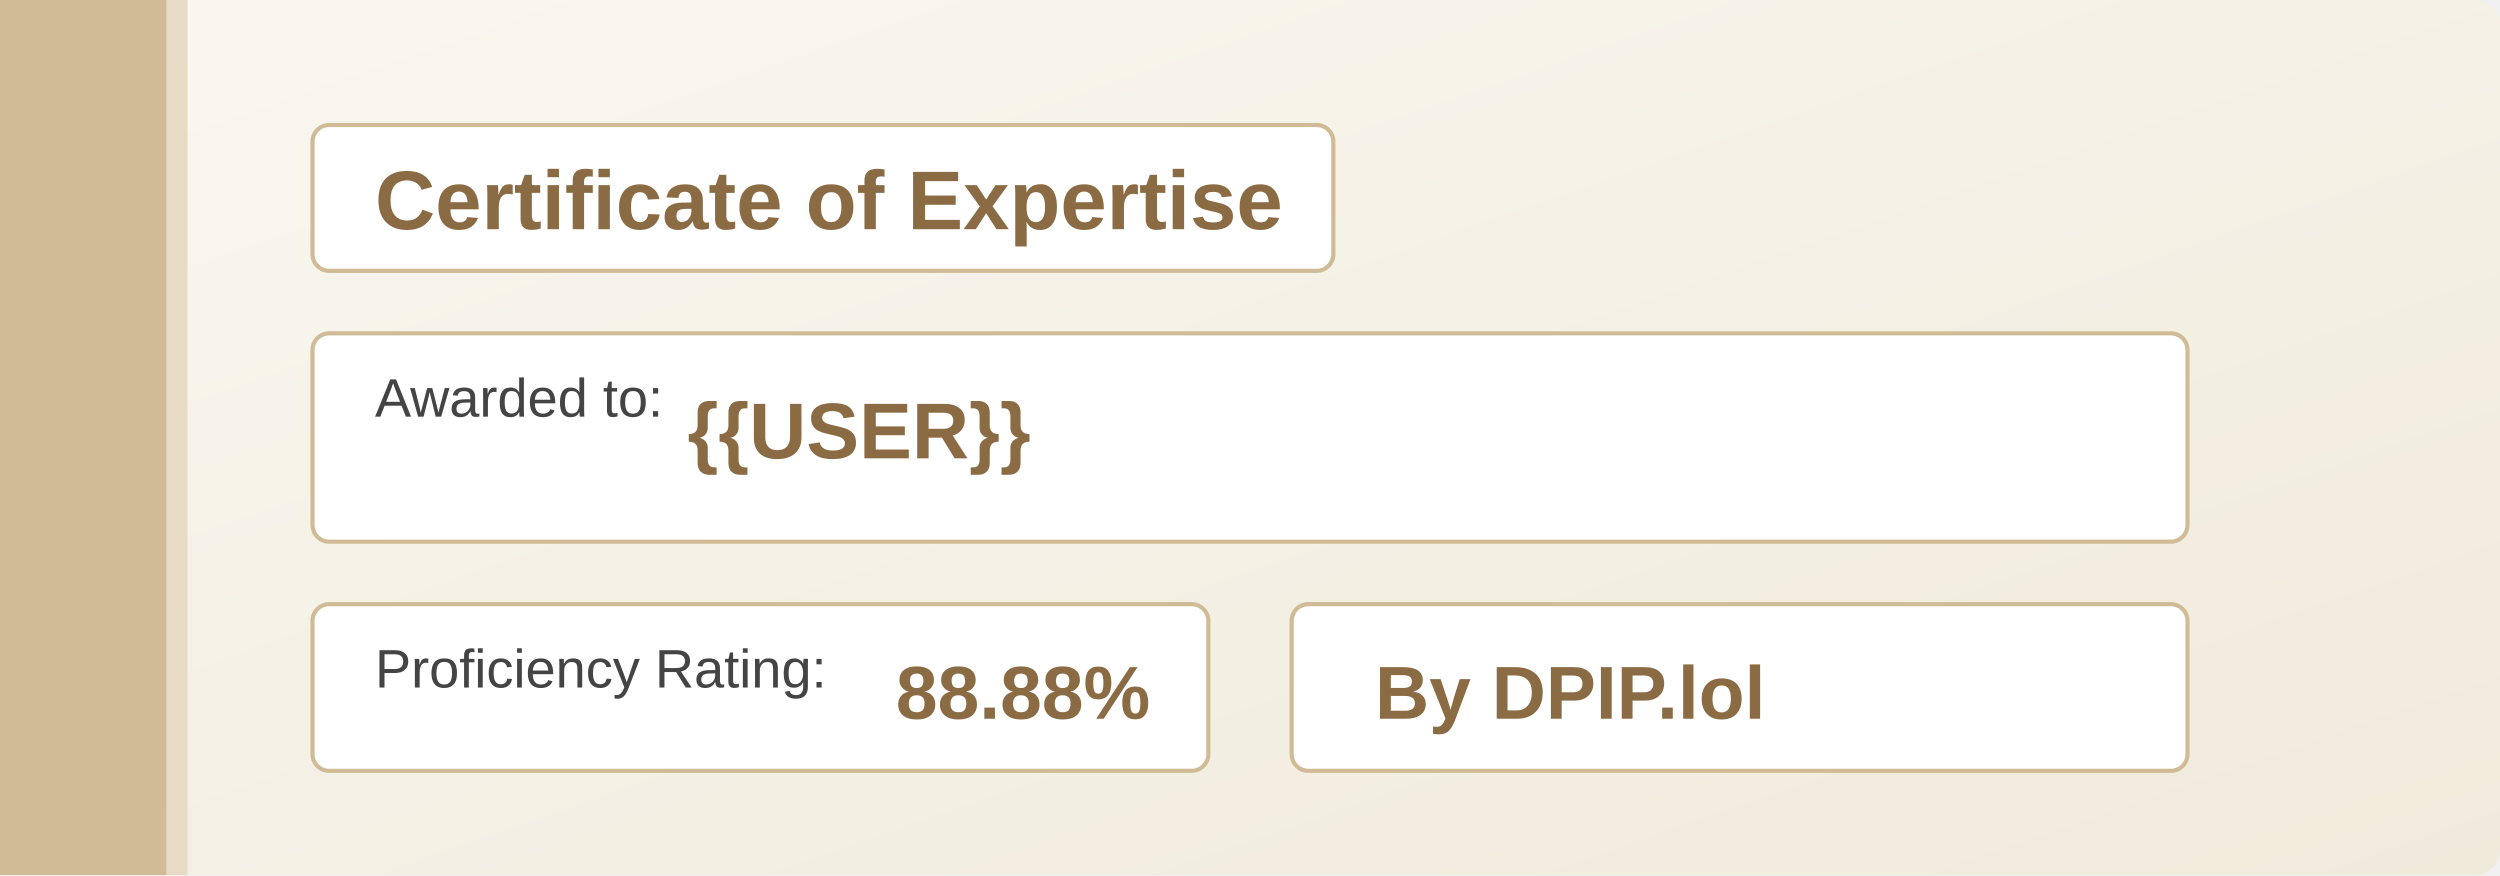
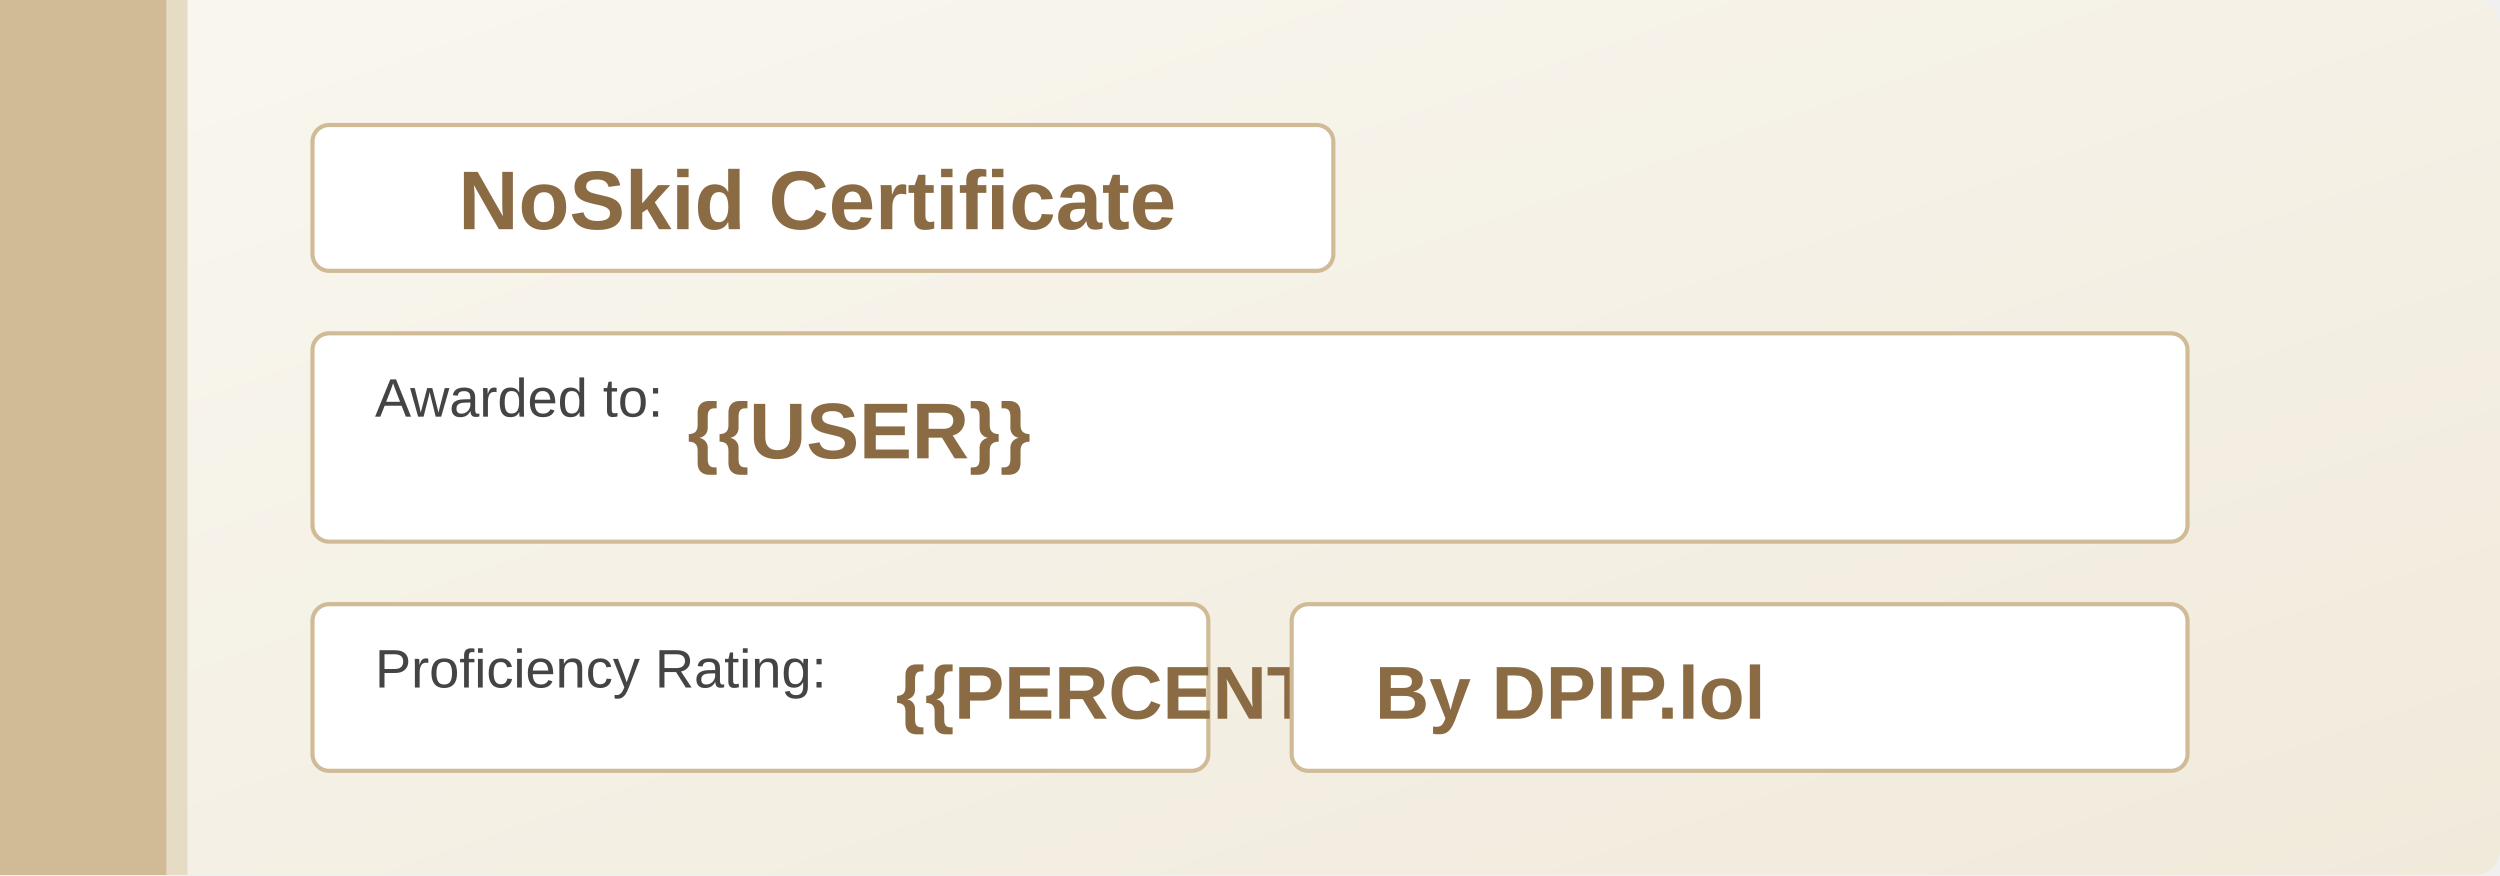
<svg xmlns="http://www.w3.org/2000/svg" width="1200" height="420" fill="none">
  <defs>
    <linearGradient id="bg-gradient" x1="0%" y1="0%" x2="100%" y2="100%">
      <stop offset="0%" style="stop-color:#f9f7f0;stop-opacity:1" />
      <stop offset="100%" style="stop-color:#f0eadb;stop-opacity:1" />
    </linearGradient>
  </defs>
  <rect width="1200" height="420" rx="12" ry="12" fill="url(#bg-gradient)" />
  <rect x="0" y="0" width="80" height="420" fill="#d0bb96" />
  <rect x="80" y="0" width="10" height="420" fill="#e6dcc6" />
  <rect x="150" y="60" width="490" height="70" rx="8" ry="8" fill="#ffffff" stroke="#d0bb96" stroke-width="2" />
-   <text x="180" y="110" fill="#8b6b43" font-size="40" font-family="Arial, sans-serif" font-weight="bold">Certificate of Expertise</text>
+   <text x="220" y="110" fill="#8b6b43" font-size="40" font-family="Arial, sans-serif" font-weight="bold">NoSkid Certificate</text>
  <rect x="150" y="160" width="900" height="100" rx="8" ry="8" fill="#ffffff" stroke="#d0bb96" stroke-width="2" />
  <text x="180" y="200" fill="#444444" font-size="26" font-family="Arial, sans-serif">Awarded to:</text>
  <text x="330" y="220" fill="#8b6b43" font-size="38" font-family="Arial, sans-serif" font-weight="bold">{{USER}}</text>
  <rect x="150" y="290" width="430" height="80" rx="8" ry="8" fill="#ffffff" stroke="#d0bb96" stroke-width="2" />
  <text x="180" y="330" fill="#444444" font-size="26" font-family="Arial, sans-serif">Proficiency Rating:</text>
-   <text x="430" y="345" fill="#8b6b43" font-size="36" font-family="Arial, sans-serif" font-weight="bold">88.88%</text>
+   <text x="430" y="345" fill="#8b6b43" font-size="36" font-family="Arial, sans-serif" font-weight="bold">{{PERCENT}}%</text>
  <rect x="620" y="290" width="430" height="80" rx="8" ry="8" fill="#ffffff" stroke="#d0bb96" stroke-width="2" />
  <text x="660" y="345" fill="#8b6b43" font-size="36" font-family="Arial, sans-serif" font-weight="bold">By DPIP.lol</text>
</svg>
